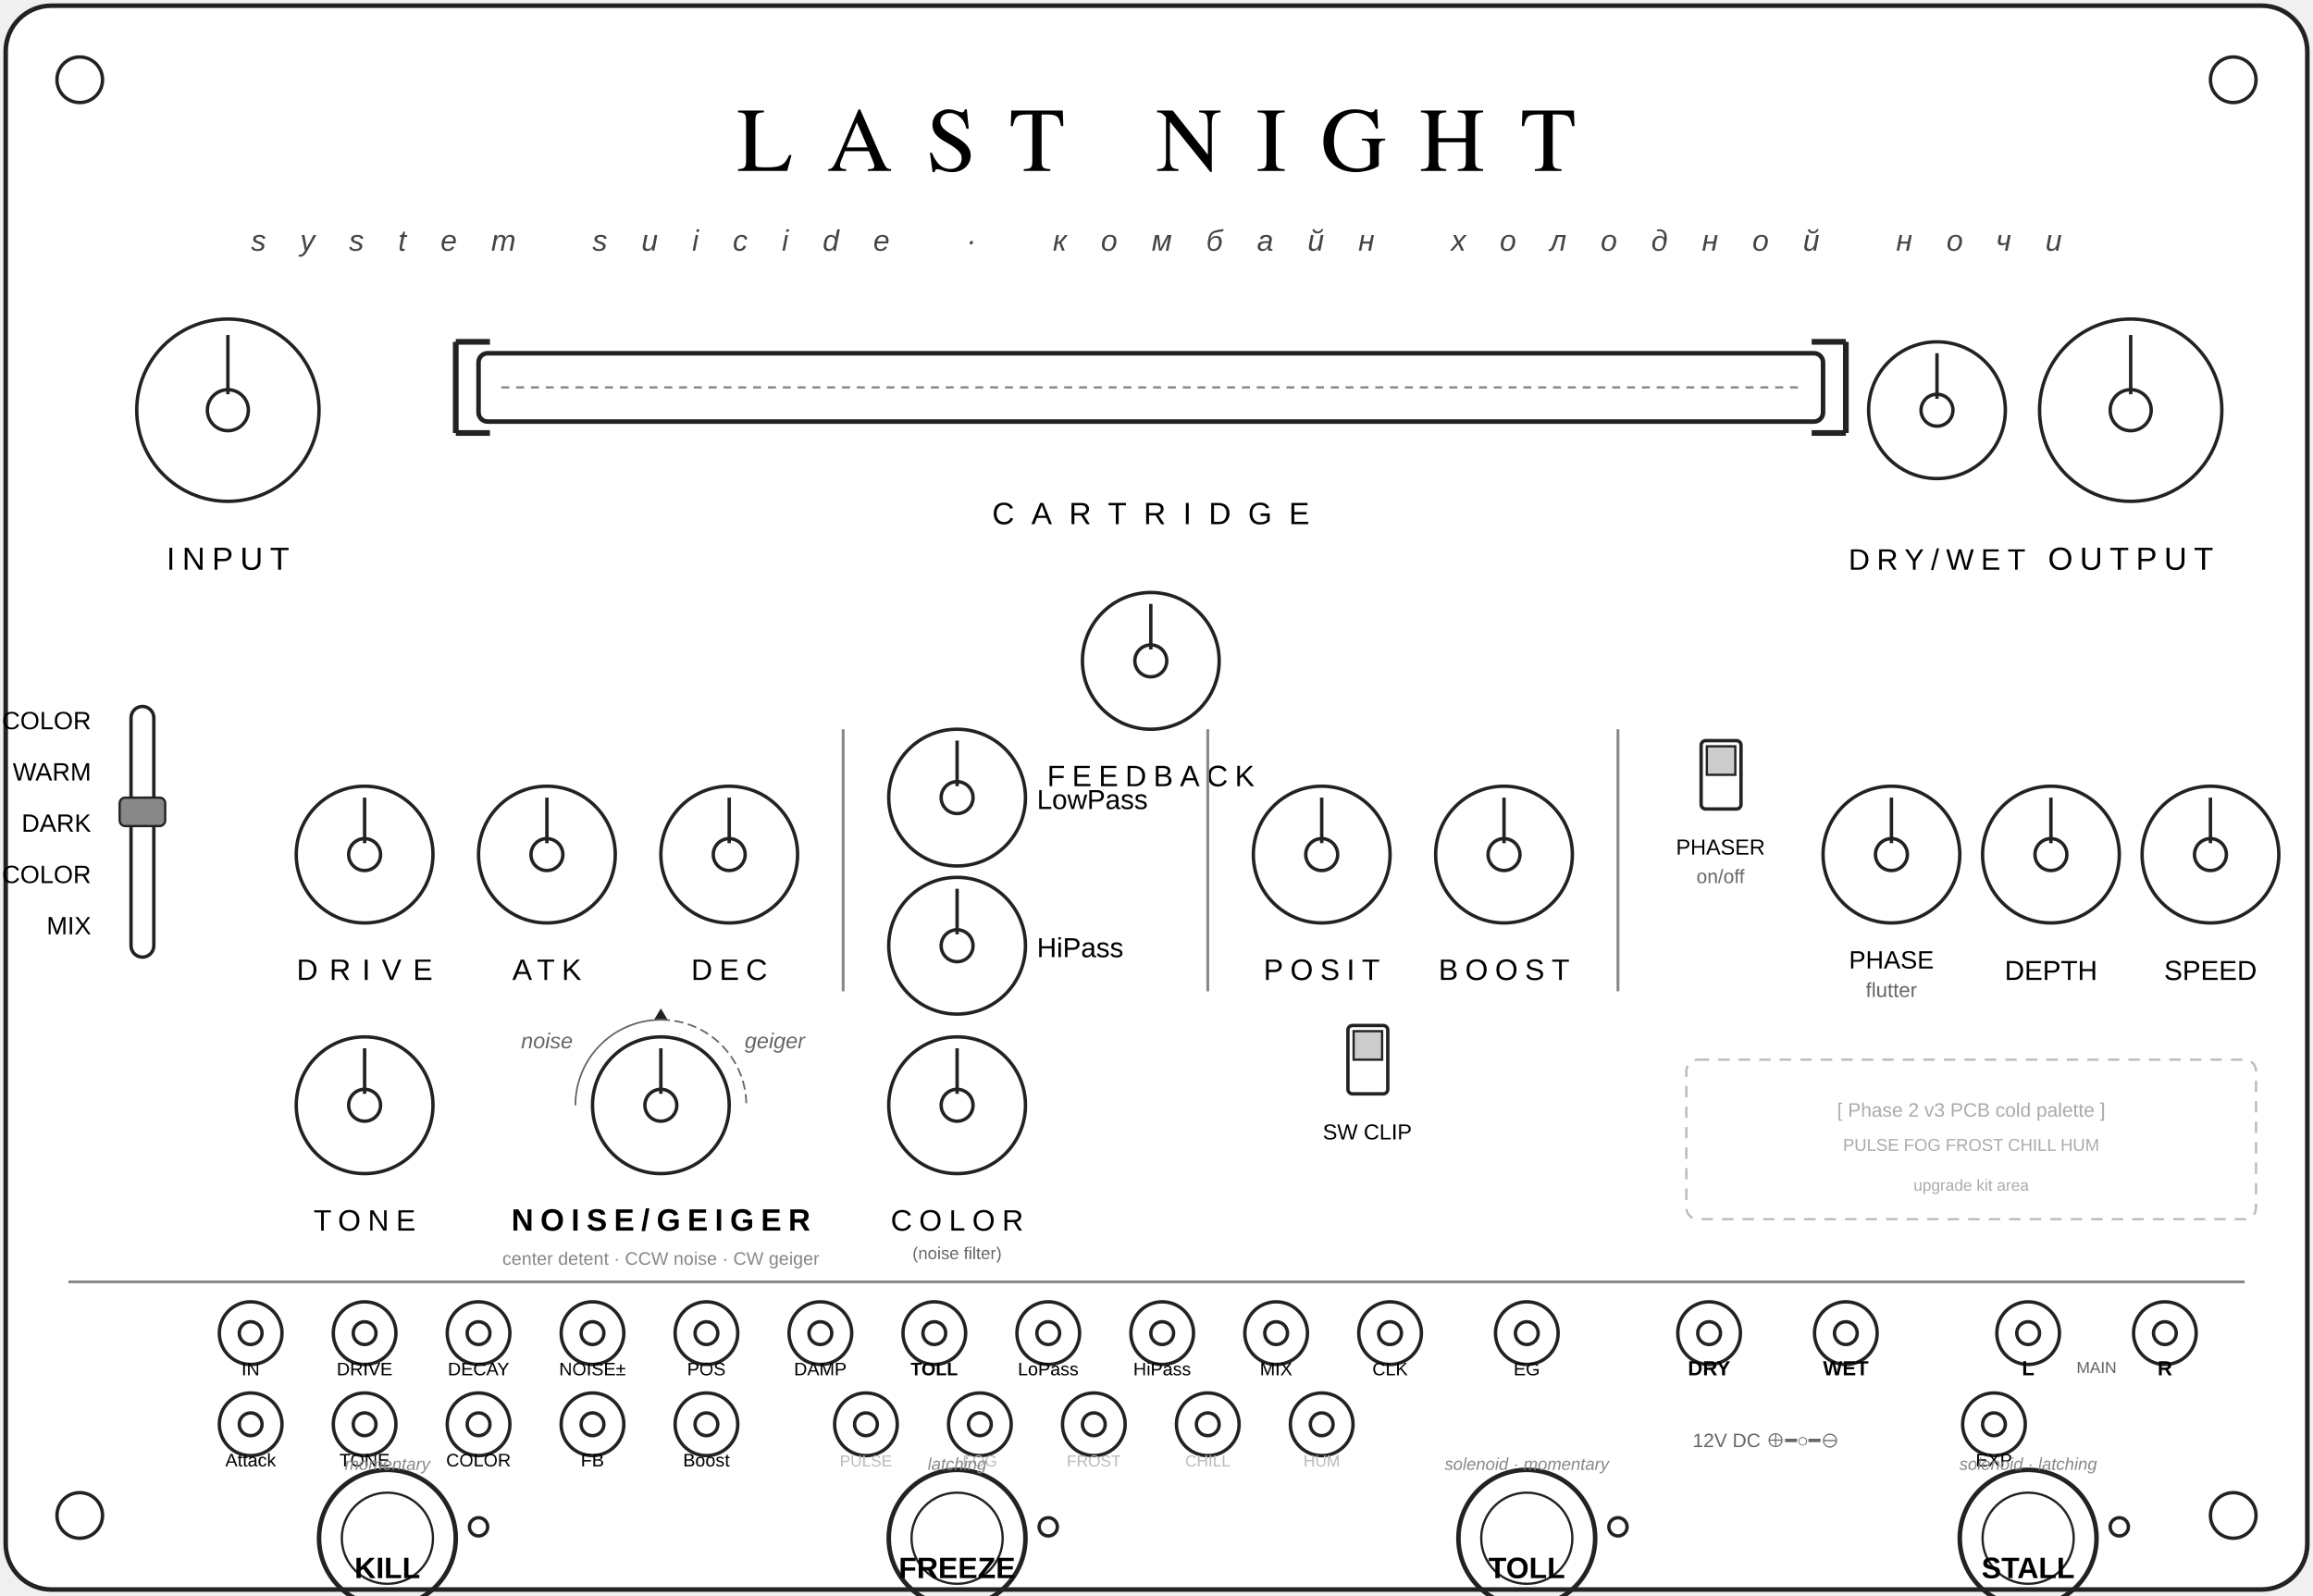
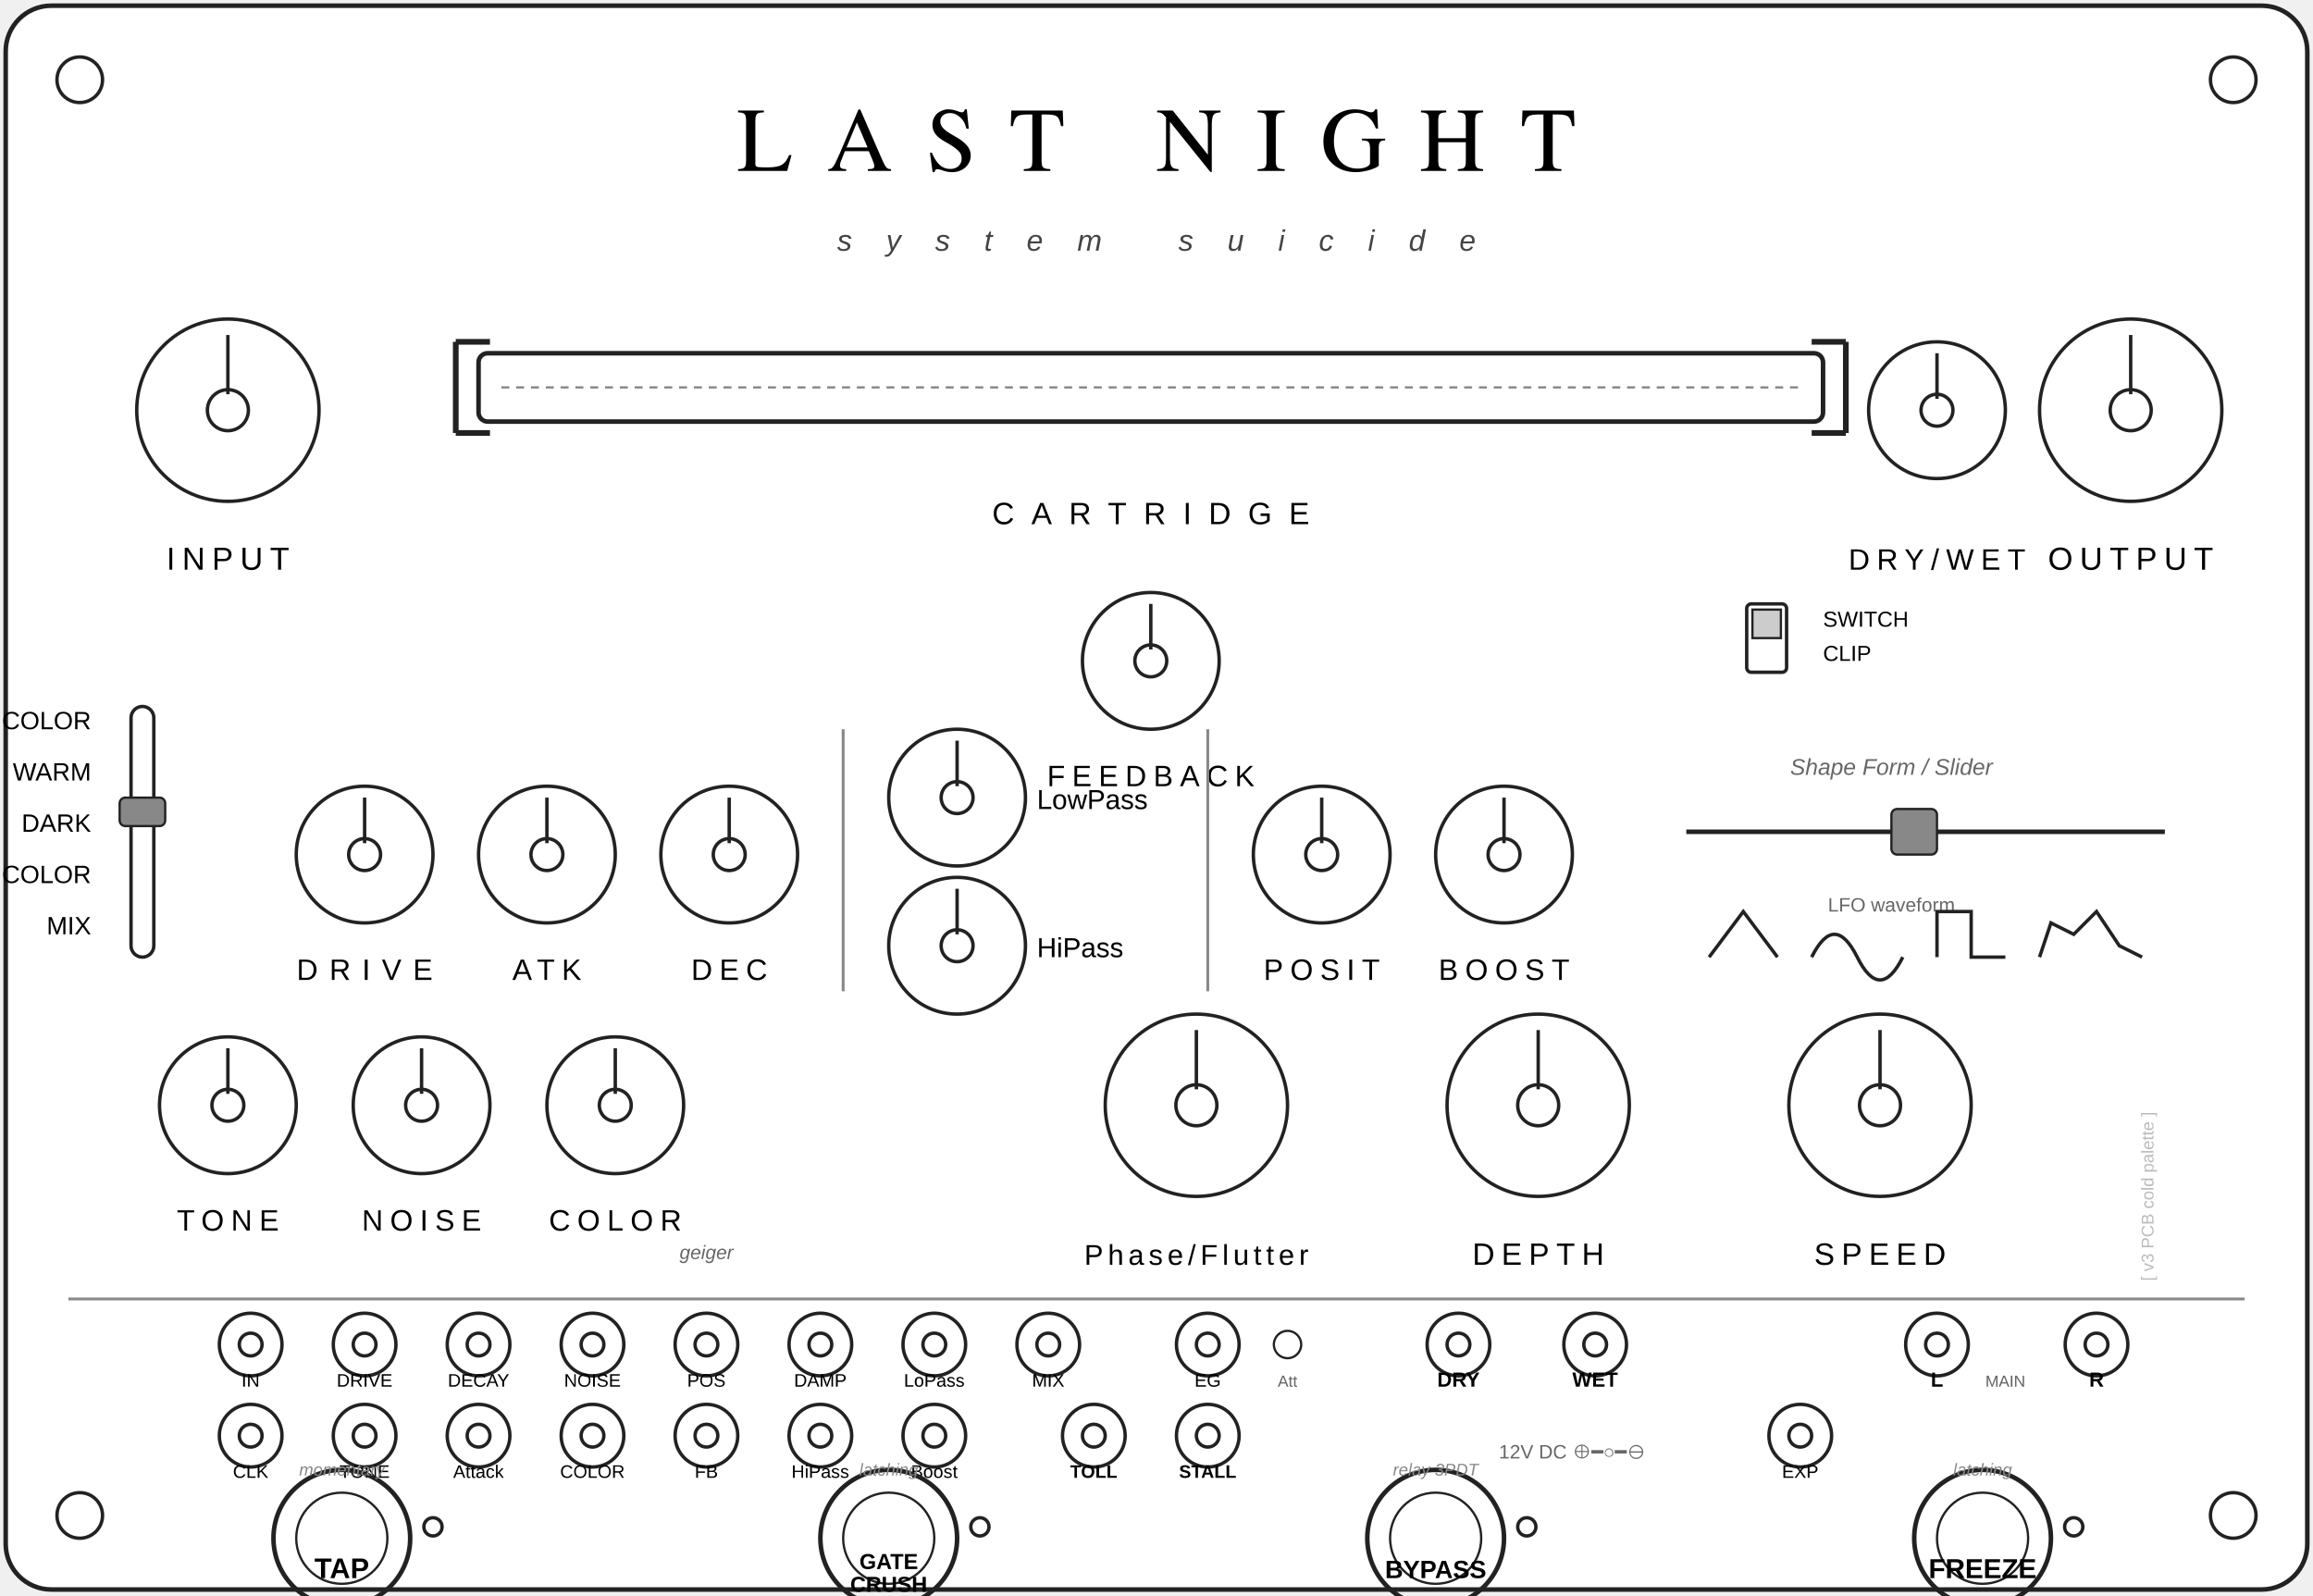
<svg xmlns="http://www.w3.org/2000/svg" xmlns:ns1="http://sodipodi.sourceforge.net/DTD/sodipodi-0.0.dtd" width="203mm" height="140mm" viewBox="0 0 203 140" version="1.1" id="svg-last-night" ns1:docname="last_night_pedal_panel.svg">
  <ns1:namedview id="namedview-main" pagecolor="#ffffff" bordercolor="#999999" borderopacity="1" showgrid="true">
    </ns1:namedview>
  <defs id="defs-main">
    <symbol id="knob-large" overflow="visible">
      <circle cx="0" cy="0" r="8" fill="none" stroke="#222222" stroke-width="0.3" />
      <circle cx="0" cy="0" r="1.8" fill="none" stroke="#222222" stroke-width="0.3" />
      <line x1="0" y1="-1.4" x2="0" y2="-6.6" stroke="#222222" stroke-width="0.3" />
    </symbol>
    <symbol id="knob" overflow="visible">
      <circle cx="0" cy="0" r="6" fill="none" stroke="#222222" stroke-width="0.3" />
      <circle cx="0" cy="0" r="1.4" fill="none" stroke="#222222" stroke-width="0.3" />
      <line x1="0" y1="-1.0" x2="0" y2="-5.0" stroke="#222222" stroke-width="0.3" />
-     </symbol>
-     <symbol id="knob-bipolar" overflow="visible">
-       <circle cx="0" cy="0" r="6" fill="none" stroke="#222222" stroke-width="0.3" />
-       <circle cx="0" cy="0" r="1.4" fill="none" stroke="#222222" stroke-width="0.3" />
-       <line x1="0" y1="-1.0" x2="0" y2="-5.0" stroke="#222222" stroke-width="0.3" />
-       <path d="M -0.6,-7.5 L 0,-8.5 L 0.6,-7.5 Z" fill="#222222" stroke="none" />
-       <path d="M -7.5,0 A 7.5,7.5 0 0,1 0,-7.5" fill="none" stroke="#666666" stroke-width="0.15" />
-       <path d="M 0,-7.5 A 7.5,7.5 0 0,1 7.5,0" fill="none" stroke="#666666" stroke-width="0.15" stroke-dasharray="0.8,0.4" />
    </symbol>
    <symbol id="jack" overflow="visible">
      <circle cx="0" cy="0" r="2.75" fill="none" stroke="#222222" stroke-width="0.3" />
      <circle cx="0" cy="0" r="1" fill="none" stroke="#222222" stroke-width="0.3" />
    </symbol>
    <symbol id="footswitch" overflow="visible">
      <circle cx="0" cy="0" r="6" fill="none" stroke="#222222" stroke-width="0.4" />
      <circle cx="0" cy="0" r="4" fill="none" stroke="#222222" stroke-width="0.2" />
    </symbol>
    <symbol id="mounting-hole" overflow="visible">
      <circle cx="0" cy="0" r="2" fill="none" stroke="#222222" stroke-width="0.3" />
    </symbol>
    <symbol id="cartridge-bracket-left" overflow="visible">
      <path d="M 0,-4 L 0,4 M 0,-4 L 3,-4 M 0,4 L 3,4" fill="none" stroke="#222222" stroke-width="0.5" />
    </symbol>
    <symbol id="cartridge-bracket-right" overflow="visible">
      <path d="M 0,-4 L 0,4 M 0,-4 L -3,-4 M 0,4 L -3,4" fill="none" stroke="#222222" stroke-width="0.5" />
    </symbol>
    <symbol id="toggle-switch" overflow="visible">
      <rect x="-1.7" y="-3" width="3.5" height="6" rx="0.4" ry="0.4" fill="none" stroke="#222222" stroke-width="0.3" />
      <rect x="-1.2" y="-2.5" width="2.5" height="2.5" fill="#cccccc" stroke="#222222" stroke-width="0.2" />
    </symbol>
  </defs>
  <g id="layer-outline">
    <rect x="0.5" y="0.5" width="202" height="139" rx="4" ry="4" fill="#ffffff" stroke="#222222" stroke-width="0.4" />
    <use href="#mounting-hole" x="7" y="7" />
    <use href="#mounting-hole" x="196" y="7" />
    <use href="#mounting-hole" x="7" y="133" />
    <use href="#mounting-hole" x="196" y="133" />
  </g>
  <g id="layer-title">
    <text x="101.5" y="15" text-anchor="middle" font-family="Cormorant Garamond, Times, serif" font-size="8" letter-spacing="3" fill="#000000">LAST NIGHT</text>
-     <text x="101.5" y="22" text-anchor="middle" font-family="Helvetica Neue, Arial, sans-serif" font-size="2.6" letter-spacing="3" font-style="italic" fill="#444444">system suicide · комбайн холодной ночи</text>
+     <text x="101.5" y="22" text-anchor="middle" font-family="Helvetica Neue, Arial, sans-serif" font-size="2.6" letter-spacing="3" font-style="italic" fill="#444444">system suicide</text>
  </g>
  <g id="layer-top-row">
    <use href="#knob-large" x="20" y="36" />
    <text x="20" y="50" text-anchor="middle" font-family="Helvetica Neue, Arial, sans-serif" font-size="2.8" letter-spacing="0.6" fill="#000000">INPUT</text>
    <g id="cartridge-slot">
      <use href="#cartridge-bracket-left" x="40" y="34" />
      <rect x="42" y="31" width="118" height="6" rx="0.8" ry="0.8" fill="none" stroke="#222222" stroke-width="0.4" />
      <line x1="44" y1="34" x2="158" y2="34" stroke="#888888" stroke-width="0.2" stroke-dasharray="0.7,0.6" />
      <use href="#cartridge-bracket-right" x="162" y="34" />
      <text x="101" y="46" text-anchor="middle" font-family="Helvetica Neue, Arial, sans-serif" font-size="2.7" letter-spacing="1.5" fill="#000000">CARTRIDGE</text>
    </g>
    <use href="#knob" x="101" y="58" />
    <text x="101" y="69" text-anchor="middle" font-family="Helvetica Neue, Arial, sans-serif" font-size="2.6" letter-spacing="0.6" fill="#000000">FEEDBACK</text>
    <use href="#knob" x="170" y="36" />
    <text x="170" y="50" text-anchor="middle" font-family="Helvetica Neue, Arial, sans-serif" font-size="2.6" letter-spacing="0.6" fill="#000000">DRY/WET</text>
    <use href="#knob-large" x="187" y="36" />
    <text x="187" y="50" text-anchor="middle" font-family="Helvetica Neue, Arial, sans-serif" font-size="2.8" letter-spacing="0.6" fill="#000000">OUTPUT</text>
+     <use href="#toggle-switch" x="155" y="56" />
+     <text x="160" y="55" text-anchor="start" font-family="Helvetica Neue, Arial, sans-serif" font-size="1.9" fill="#000000">SWITCH</text>
+     <text x="160" y="58" text-anchor="start" font-family="Helvetica Neue, Arial, sans-serif" font-size="1.9" fill="#000000">CLIP</text>
  </g>
  <g id="layer-middle-row">
    <g id="color-slider">
      <rect x="11.5" y="62" width="2" height="22" rx="1" ry="1" fill="none" stroke="#222222" stroke-width="0.3" />
      <rect x="10.5" y="70" width="4" height="2.5" rx="0.5" ry="0.5" fill="#888888" stroke="#222222" stroke-width="0.2" />
      <text x="8" y="64" text-anchor="end" font-family="Helvetica Neue, Arial, sans-serif" font-size="2.2" fill="#000000">COLOR</text>
      <text x="8" y="68.5" text-anchor="end" font-family="Helvetica Neue, Arial, sans-serif" font-size="2.2" fill="#000000">WARM</text>
      <text x="8" y="73" text-anchor="end" font-family="Helvetica Neue, Arial, sans-serif" font-size="2.2" fill="#000000">DARK</text>
      <text x="8" y="77.5" text-anchor="end" font-family="Helvetica Neue, Arial, sans-serif" font-size="2.2" fill="#000000">COLOR</text>
      <text x="8" y="82" text-anchor="end" font-family="Helvetica Neue, Arial, sans-serif" font-size="2.2" fill="#000000">MIX</text>
    </g>
    <use href="#knob" x="32" y="75" />
    <text x="32" y="86" text-anchor="middle" font-family="Helvetica Neue, Arial, sans-serif" font-size="2.6" letter-spacing="1" fill="#000000">DRIVE</text>
    <use href="#knob" x="48" y="75" />
    <text x="48" y="86" text-anchor="middle" font-family="Helvetica Neue, Arial, sans-serif" font-size="2.6" letter-spacing="0.6" fill="#000000">ATK</text>
    <use href="#knob" x="64" y="75" />
    <text x="64" y="86" text-anchor="middle" font-family="Helvetica Neue, Arial, sans-serif" font-size="2.6" letter-spacing="0.6" fill="#000000">DEC</text>
    <line x1="74" y1="64" x2="74" y2="87" stroke="#888888" stroke-width="0.25" />
    <use href="#knob" x="84" y="70" />
    <text x="91" y="71" text-anchor="start" font-family="Helvetica Neue, Arial, sans-serif" font-size="2.4" fill="#000000">LowPass</text>
    <use href="#knob" x="84" y="83" />
    <text x="91" y="84" text-anchor="start" font-family="Helvetica Neue, Arial, sans-serif" font-size="2.4" fill="#000000">HiPass</text>
    <line x1="106" y1="64" x2="106" y2="87" stroke="#888888" stroke-width="0.25" />
    <use href="#knob" x="116" y="75" />
    <text x="116" y="86" text-anchor="middle" font-family="Helvetica Neue, Arial, sans-serif" font-size="2.6" letter-spacing="0.6" fill="#000000">POSIT</text>
    <use href="#knob" x="132" y="75" />
    <text x="132" y="86" text-anchor="middle" font-family="Helvetica Neue, Arial, sans-serif" font-size="2.6" letter-spacing="0.6" fill="#000000">BOOST</text>
-     <line x1="142" y1="64" x2="142" y2="87" stroke="#888888" stroke-width="0.25" />
-     <use href="#toggle-switch" x="151" y="68" />
-     <text x="151" y="75" text-anchor="middle" font-family="Helvetica Neue, Arial, sans-serif" font-size="1.9" fill="#000000">PHASER</text>
-     <text x="151" y="77.5" text-anchor="middle" font-family="Helvetica Neue, Arial, sans-serif" font-size="1.7" fill="#666666">on/off</text>
-     <use href="#knob" x="166" y="75" />
-     <text x="166" y="85" text-anchor="middle" font-family="Helvetica Neue, Arial, sans-serif" font-size="2.2" fill="#000000">PHASE</text>
-     <text x="166" y="87.5" text-anchor="middle" font-family="Helvetica Neue, Arial, sans-serif" font-size="1.8" fill="#666666">flutter</text>
-     <use href="#knob" x="180" y="75" />
-     <text x="180" y="86" text-anchor="middle" font-family="Helvetica Neue, Arial, sans-serif" font-size="2.4" fill="#000000">DEPTH</text>
-     <use href="#knob" x="194" y="75" />
-     <text x="194" y="86" text-anchor="middle" font-family="Helvetica Neue, Arial, sans-serif" font-size="2.4" fill="#000000">SPEED</text>
-     <g id="switch-clip">
-       <use href="#toggle-switch" x="120" y="93" />
-       <text x="120" y="100" text-anchor="middle" font-family="Helvetica Neue, Arial, sans-serif" font-size="1.9" fill="#000000">SW CLIP</text>
+     <g id="shape-form-slider">
+       <text x="166" y="68" text-anchor="middle" font-family="Helvetica Neue, Arial, sans-serif" font-size="2.0" font-style="italic" fill="#666666">Shape Form / Slider</text>
+       <line x1="148" y1="73" x2="190" y2="73" stroke="#222222" stroke-width="0.4" />
+       <rect x="166" y="71" width="4" height="4" rx="0.5" ry="0.5" fill="#888888" stroke="#222222" stroke-width="0.2" />
+       <text x="166" y="80" text-anchor="middle" font-family="Helvetica Neue, Arial, sans-serif" font-size="1.7" fill="#666666">LFO waveform</text>
+       <path d="M 150,84 L 153,80 L 156,84" fill="none" stroke="#222222" stroke-width="0.3" />
+       <path d="M 159,84 Q 161,80 163,84 T 167,84" fill="none" stroke="#222222" stroke-width="0.3" />
+       <path d="M 170,84 L 170,80 L 173,80 L 173,84 L 176,84" fill="none" stroke="#222222" stroke-width="0.3" />
+       <path d="M 179,84 L 180,81 L 182,82 L 184,80 L 186,83 L 188,84" fill="none" stroke="#222222" stroke-width="0.3" />
    </g>
  </g>
  <g id="layer-fx-row">
-     <use href="#knob" x="32" y="97" />
-     <text x="32" y="108" text-anchor="middle" font-family="Helvetica Neue, Arial, sans-serif" font-size="2.6" letter-spacing="0.6" fill="#000000">TONE</text>
-     <use href="#knob-bipolar" x="58" y="97" />
-     <text x="48" y="92" text-anchor="middle" font-family="Helvetica Neue, Arial, sans-serif" font-size="1.9" font-style="italic" fill="#666666">noise</text>
-     <text x="68" y="92" text-anchor="middle" font-family="Helvetica Neue, Arial, sans-serif" font-size="1.9" font-style="italic" fill="#666666">geiger</text>
-     <text x="58" y="108" text-anchor="middle" font-family="Helvetica Neue, Arial, sans-serif" font-size="2.7" font-weight="bold" letter-spacing="0.6" fill="#000000">NOISE/GEIGER</text>
-     <text x="58" y="111" text-anchor="middle" font-family="Helvetica Neue, Arial, sans-serif" font-size="1.6" fill="#888888">center detent · CCW noise · CW geiger</text>
-     <use href="#knob" x="84" y="97" />
-     <text x="84" y="108" text-anchor="middle" font-family="Helvetica Neue, Arial, sans-serif" font-size="2.6" letter-spacing="0.6" fill="#000000">COLOR</text>
-     <text x="84" y="110.5" text-anchor="middle" font-family="Helvetica Neue, Arial, sans-serif" font-size="1.5" fill="#666666">(noise filter)</text>
-     <g id="phase2-expansion-area">
-       <rect x="148" y="93" width="50" height="14" rx="1" ry="1" fill="none" stroke="#bbbbbb" stroke-width="0.2" stroke-dasharray="1,0.8" />
-       <text x="173" y="98" text-anchor="middle" font-family="Helvetica Neue, Arial, sans-serif" font-size="1.7" fill="#aaaaaa">[ Phase 2 v3 PCB cold palette ]</text>
-       <text x="173" y="101" text-anchor="middle" font-family="Helvetica Neue, Arial, sans-serif" font-size="1.5" fill="#aaaaaa">PULSE  FOG  FROST  CHILL  HUM</text>
-       <text x="173" y="104.5" text-anchor="middle" font-family="Helvetica Neue, Arial, sans-serif" font-size="1.4" fill="#aaaaaa">upgrade kit area</text>
-     </g>
+     <use href="#knob" x="20" y="97" />
+     <text x="20" y="108" text-anchor="middle" font-family="Helvetica Neue, Arial, sans-serif" font-size="2.6" letter-spacing="0.6" fill="#000000">TONE</text>
+     <use href="#knob" x="37" y="97" />
+     <text x="37" y="108" text-anchor="middle" font-family="Helvetica Neue, Arial, sans-serif" font-size="2.6" letter-spacing="0.6" fill="#000000">NOISE</text>
+     <use href="#knob" x="54" y="97" />
+     <text x="54" y="108" text-anchor="middle" font-family="Helvetica Neue, Arial, sans-serif" font-size="2.6" letter-spacing="0.6" fill="#000000">COLOR</text>
+     <text x="62" y="110.5" text-anchor="middle" font-family="Helvetica Neue, Arial, sans-serif" font-size="1.7" font-style="italic" fill="#666666">geiger</text>
+     <use href="#knob-large" x="105" y="97" />
+     <text x="105" y="111" text-anchor="middle" font-family="Helvetica Neue, Arial, sans-serif" font-size="2.5" letter-spacing="0.4" fill="#000000">Phase/Flutter</text>
+     <use href="#knob-large" x="135" y="97" />
+     <text x="135" y="111" text-anchor="middle" font-family="Helvetica Neue, Arial, sans-serif" font-size="2.7" letter-spacing="0.6" fill="#000000">DEPTH</text>
+     <use href="#knob-large" x="165" y="97" />
+     <text x="165" y="111" text-anchor="middle" font-family="Helvetica Neue, Arial, sans-serif" font-size="2.7" letter-spacing="0.6" fill="#000000">SPEED</text>
+     <text x="189" y="105" text-anchor="middle" font-family="Helvetica Neue, Arial, sans-serif" font-size="1.5" fill="#bbbbbb" transform="rotate(-90 189,105)">[ v3 PCB cold palette ]</text>
  </g>
  <g id="layer-patch-bay">
-     <line x1="6" y1="112.5" x2="197" y2="112.5" stroke="#888888" stroke-width="0.25" />
-     <use href="#jack" x="22" y="117" />
-     <text x="22" y="120.7" text-anchor="middle" font-family="Helvetica Neue, Arial, sans-serif" font-size="1.6" fill="#000000">IN</text>
-     <use href="#jack" x="32" y="117" />
-     <text x="32" y="120.7" text-anchor="middle" font-family="Helvetica Neue, Arial, sans-serif" font-size="1.6" fill="#000000">DRIVE</text>
-     <use href="#jack" x="42" y="117" />
-     <text x="42" y="120.7" text-anchor="middle" font-family="Helvetica Neue, Arial, sans-serif" font-size="1.6" fill="#000000">DECAY</text>
-     <use href="#jack" x="52" y="117" />
-     <text x="52" y="120.7" text-anchor="middle" font-family="Helvetica Neue, Arial, sans-serif" font-size="1.6" fill="#000000">NOISE±</text>
-     <use href="#jack" x="62" y="117" />
-     <text x="62" y="120.7" text-anchor="middle" font-family="Helvetica Neue, Arial, sans-serif" font-size="1.6" fill="#000000">POS</text>
-     <use href="#jack" x="72" y="117" />
-     <text x="72" y="120.7" text-anchor="middle" font-family="Helvetica Neue, Arial, sans-serif" font-size="1.6" fill="#000000">DAMP</text>
-     <use href="#jack" x="82" y="117" />
-     <text x="82" y="120.7" text-anchor="middle" font-family="Helvetica Neue, Arial, sans-serif" font-size="1.6" font-weight="bold" fill="#000000">TOLL</text>
-     <use href="#jack" x="92" y="117" />
-     <text x="92" y="120.7" text-anchor="middle" font-family="Helvetica Neue, Arial, sans-serif" font-size="1.6" fill="#000000">LoPass</text>
-     <use href="#jack" x="102" y="117" />
-     <text x="102" y="120.7" text-anchor="middle" font-family="Helvetica Neue, Arial, sans-serif" font-size="1.6" fill="#000000">HiPass</text>
-     <use href="#jack" x="112" y="117" />
-     <text x="112" y="120.7" text-anchor="middle" font-family="Helvetica Neue, Arial, sans-serif" font-size="1.6" fill="#000000">MIX</text>
-     <use href="#jack" x="122" y="117" />
-     <text x="122" y="120.7" text-anchor="middle" font-family="Helvetica Neue, Arial, sans-serif" font-size="1.6" fill="#000000">CLK</text>
-     <use href="#jack" x="134" y="117" />
-     <text x="134" y="120.7" text-anchor="middle" font-family="Helvetica Neue, Arial, sans-serif" font-size="1.6" fill="#000000">EG</text>
-     <use href="#jack" x="150" y="117" />
-     <text x="150" y="120.7" text-anchor="middle" font-family="Helvetica Neue, Arial, sans-serif" font-size="1.8" font-weight="bold" fill="#000000">DRY</text>
-     <use href="#jack" x="162" y="117" />
-     <text x="162" y="120.7" text-anchor="middle" font-family="Helvetica Neue, Arial, sans-serif" font-size="1.8" font-weight="bold" fill="#000000">WET</text>
-     <use href="#jack" x="178" y="117" />
-     <text x="178" y="120.7" text-anchor="middle" font-family="Helvetica Neue, Arial, sans-serif" font-size="1.8" font-weight="bold" fill="#000000">L</text>
-     <text x="184" y="120.5" text-anchor="middle" font-family="Helvetica Neue, Arial, sans-serif" font-size="1.4" fill="#666666">MAIN</text>
-     <use href="#jack" x="190" y="117" />
-     <text x="190" y="120.7" text-anchor="middle" font-family="Helvetica Neue, Arial, sans-serif" font-size="1.8" font-weight="bold" fill="#000000">R</text>
-     <use href="#jack" x="22" y="125" />
-     <text x="22" y="128.7" text-anchor="middle" font-family="Helvetica Neue, Arial, sans-serif" font-size="1.6" fill="#000000">Attack</text>
-     <use href="#jack" x="32" y="125" />
-     <text x="32" y="128.7" text-anchor="middle" font-family="Helvetica Neue, Arial, sans-serif" font-size="1.6" fill="#000000">TONE</text>
-     <use href="#jack" x="42" y="125" />
-     <text x="42" y="128.7" text-anchor="middle" font-family="Helvetica Neue, Arial, sans-serif" font-size="1.6" fill="#000000">COLOR</text>
-     <use href="#jack" x="52" y="125" />
-     <text x="52" y="128.7" text-anchor="middle" font-family="Helvetica Neue, Arial, sans-serif" font-size="1.6" fill="#000000">FB</text>
-     <use href="#jack" x="62" y="125" />
-     <text x="62" y="128.7" text-anchor="middle" font-family="Helvetica Neue, Arial, sans-serif" font-size="1.6" fill="#000000">Boost</text>
-     <use href="#jack" x="76" y="125" />
-     <text x="76" y="128.7" text-anchor="middle" font-family="Helvetica Neue, Arial, sans-serif" font-size="1.4" fill="#bbbbbb">PULSE</text>
-     <use href="#jack" x="86" y="125" />
-     <text x="86" y="128.7" text-anchor="middle" font-family="Helvetica Neue, Arial, sans-serif" font-size="1.4" fill="#bbbbbb">FOG</text>
-     <use href="#jack" x="96" y="125" />
-     <text x="96" y="128.7" text-anchor="middle" font-family="Helvetica Neue, Arial, sans-serif" font-size="1.4" fill="#bbbbbb">FROST</text>
-     <use href="#jack" x="106" y="125" />
-     <text x="106" y="128.7" text-anchor="middle" font-family="Helvetica Neue, Arial, sans-serif" font-size="1.4" fill="#bbbbbb">CHILL</text>
-     <use href="#jack" x="116" y="125" />
-     <text x="116" y="128.7" text-anchor="middle" font-family="Helvetica Neue, Arial, sans-serif" font-size="1.4" fill="#bbbbbb">HUM</text>
-     <text x="155" y="127" text-anchor="middle" font-family="Helvetica Neue, Arial, sans-serif" font-size="1.7" fill="#666666">12V DC ⊕━○━⊖</text>
-     <use href="#jack" x="175" y="125" />
-     <text x="175" y="128.7" text-anchor="middle" font-family="Helvetica Neue, Arial, sans-serif" font-size="1.6" fill="#000000">EXP</text>
+     <line x1="6" y1="114" x2="197" y2="114" stroke="#888888" stroke-width="0.25" />
+     <use href="#jack" x="22" y="118" />
+     <text x="22" y="121.7" text-anchor="middle" font-family="Helvetica Neue, Arial, sans-serif" font-size="1.6" fill="#000000">IN</text>
+     <use href="#jack" x="32" y="118" />
+     <text x="32" y="121.7" text-anchor="middle" font-family="Helvetica Neue, Arial, sans-serif" font-size="1.6" fill="#000000">DRIVE</text>
+     <use href="#jack" x="42" y="118" />
+     <text x="42" y="121.7" text-anchor="middle" font-family="Helvetica Neue, Arial, sans-serif" font-size="1.6" fill="#000000">DECAY</text>
+     <use href="#jack" x="52" y="118" />
+     <text x="52" y="121.7" text-anchor="middle" font-family="Helvetica Neue, Arial, sans-serif" font-size="1.6" fill="#000000">NOISE</text>
+     <use href="#jack" x="62" y="118" />
+     <text x="62" y="121.7" text-anchor="middle" font-family="Helvetica Neue, Arial, sans-serif" font-size="1.6" fill="#000000">POS</text>
+     <use href="#jack" x="72" y="118" />
+     <text x="72" y="121.7" text-anchor="middle" font-family="Helvetica Neue, Arial, sans-serif" font-size="1.6" fill="#000000">DAMP</text>
+     <use href="#jack" x="82" y="118" />
+     <text x="82" y="121.7" text-anchor="middle" font-family="Helvetica Neue, Arial, sans-serif" font-size="1.6" fill="#000000">LoPass</text>
+     <use href="#jack" x="92" y="118" />
+     <text x="92" y="121.7" text-anchor="middle" font-family="Helvetica Neue, Arial, sans-serif" font-size="1.6" fill="#000000">MIX</text>
+     <use href="#jack" x="106" y="118" />
+     <text x="106" y="121.7" text-anchor="middle" font-family="Helvetica Neue, Arial, sans-serif" font-size="1.6" fill="#000000">EG</text>
+     <circle cx="113" cy="118" r="1.2" fill="none" stroke="#222222" stroke-width="0.2" />
+     <text x="113" y="121.7" text-anchor="middle" font-family="Helvetica Neue, Arial, sans-serif" font-size="1.4" fill="#666666">Att</text>
+     <use href="#jack" x="128" y="118" />
+     <text x="128" y="121.7" text-anchor="middle" font-family="Helvetica Neue, Arial, sans-serif" font-size="1.8" font-weight="bold" fill="#000000">DRY</text>
+     <use href="#jack" x="140" y="118" />
+     <text x="140" y="121.7" text-anchor="middle" font-family="Helvetica Neue, Arial, sans-serif" font-size="1.8" font-weight="bold" fill="#000000">WET</text>
+     <use href="#jack" x="170" y="118" />
+     <text x="170" y="121.7" text-anchor="middle" font-family="Helvetica Neue, Arial, sans-serif" font-size="1.8" font-weight="bold" fill="#000000">L</text>
+     <text x="176" y="121.7" text-anchor="middle" font-family="Helvetica Neue, Arial, sans-serif" font-size="1.4" fill="#666666">MAIN</text>
+     <use href="#jack" x="184" y="118" />
+     <text x="184" y="121.7" text-anchor="middle" font-family="Helvetica Neue, Arial, sans-serif" font-size="1.8" font-weight="bold" fill="#000000">R</text>
+     <use href="#jack" x="22" y="126" />
+     <text x="22" y="129.7" text-anchor="middle" font-family="Helvetica Neue, Arial, sans-serif" font-size="1.6" fill="#000000">CLK</text>
+     <use href="#jack" x="32" y="126" />
+     <text x="32" y="129.7" text-anchor="middle" font-family="Helvetica Neue, Arial, sans-serif" font-size="1.6" fill="#000000">TONE</text>
+     <use href="#jack" x="42" y="126" />
+     <text x="42" y="129.7" text-anchor="middle" font-family="Helvetica Neue, Arial, sans-serif" font-size="1.6" fill="#000000">Attack</text>
+     <use href="#jack" x="52" y="126" />
+     <text x="52" y="129.7" text-anchor="middle" font-family="Helvetica Neue, Arial, sans-serif" font-size="1.6" fill="#000000">COLOR</text>
+     <use href="#jack" x="62" y="126" />
+     <text x="62" y="129.7" text-anchor="middle" font-family="Helvetica Neue, Arial, sans-serif" font-size="1.6" fill="#000000">FB</text>
+     <use href="#jack" x="72" y="126" />
+     <text x="72" y="129.7" text-anchor="middle" font-family="Helvetica Neue, Arial, sans-serif" font-size="1.6" fill="#000000">HiPass</text>
+     <use href="#jack" x="82" y="126" />
+     <text x="82" y="129.7" text-anchor="middle" font-family="Helvetica Neue, Arial, sans-serif" font-size="1.6" fill="#000000">Boost</text>
+     <use href="#jack" x="96" y="126" />
+     <text x="96" y="129.7" text-anchor="middle" font-family="Helvetica Neue, Arial, sans-serif" font-size="1.6" font-weight="bold" fill="#000000">TOLL</text>
+     <use href="#jack" x="106" y="126" />
+     <text x="106" y="129.7" text-anchor="middle" font-family="Helvetica Neue, Arial, sans-serif" font-size="1.6" font-weight="bold" fill="#000000">STALL</text>
+     <text x="138" y="128" text-anchor="middle" font-family="Helvetica Neue, Arial, sans-serif" font-size="1.7" fill="#666666">12V DC ⊕━○━⊖</text>
+     <use href="#jack" x="158" y="126" />
+     <text x="158" y="129.7" text-anchor="middle" font-family="Helvetica Neue, Arial, sans-serif" font-size="1.6" fill="#000000">EXP</text>
  </g>
  <g id="layer-footswitches">
-     <use href="#footswitch" x="34" y="135" />
-     <text x="34" y="138.5" text-anchor="middle" font-family="Helvetica Neue, Arial, sans-serif" font-size="2.6" font-weight="bold" fill="#000000">KILL</text>
-     <text x="34" y="129" text-anchor="middle" font-family="Helvetica Neue, Arial, sans-serif" font-size="1.5" font-style="italic" fill="#888888">momentary</text>
-     <use href="#footswitch" x="84" y="135" />
-     <text x="84" y="138.5" text-anchor="middle" font-family="Helvetica Neue, Arial, sans-serif" font-size="2.6" font-weight="bold" fill="#000000">FREEZE</text>
-     <text x="84" y="129" text-anchor="middle" font-family="Helvetica Neue, Arial, sans-serif" font-size="1.5" font-style="italic" fill="#888888">latching</text>
-     <use href="#footswitch" x="134" y="135" />
-     <text x="134" y="138.5" text-anchor="middle" font-family="Helvetica Neue, Arial, sans-serif" font-size="2.6" font-weight="bold" fill="#000000">TOLL</text>
-     <text x="134" y="129" text-anchor="middle" font-family="Helvetica Neue, Arial, sans-serif" font-size="1.5" font-style="italic" fill="#888888">solenoid · momentary</text>
-     <use href="#footswitch" x="178" y="135" />
-     <text x="178" y="138.5" text-anchor="middle" font-family="Helvetica Neue, Arial, sans-serif" font-size="2.6" font-weight="bold" fill="#000000">STALL</text>
-     <text x="178" y="129" text-anchor="middle" font-family="Helvetica Neue, Arial, sans-serif" font-size="1.5" font-style="italic" fill="#888888">solenoid · latching</text>
-     <circle cx="42" cy="134" r="0.8" fill="none" stroke="#222222" stroke-width="0.3" />
-     <circle cx="92" cy="134" r="0.8" fill="none" stroke="#222222" stroke-width="0.3" />
-     <circle cx="142" cy="134" r="0.8" fill="none" stroke="#222222" stroke-width="0.3" />
-     <circle cx="186" cy="134" r="0.8" fill="none" stroke="#222222" stroke-width="0.3" />
+     <use href="#footswitch" x="30" y="135" />
+     <text x="30" y="138.5" text-anchor="middle" font-family="Helvetica Neue, Arial, sans-serif" font-size="2.5" font-weight="bold" fill="#000000">TAP</text>
+     <text x="30" y="129.5" text-anchor="middle" font-family="Helvetica Neue, Arial, sans-serif" font-size="1.5" font-style="italic" fill="#888888">momentary</text>
+     <use href="#footswitch" x="78" y="135" />
+     <text x="78" y="137.7" text-anchor="middle" font-family="Helvetica Neue, Arial, sans-serif" font-size="1.9" font-weight="bold" fill="#000000">GATE</text>
+     <text x="78" y="139.7" text-anchor="middle" font-family="Helvetica Neue, Arial, sans-serif" font-size="1.9" font-weight="bold" fill="#000000">CRUSH</text>
+     <text x="78" y="129.5" text-anchor="middle" font-family="Helvetica Neue, Arial, sans-serif" font-size="1.5" font-style="italic" fill="#888888">latching</text>
+     <use href="#footswitch" x="126" y="135" />
+     <text x="126" y="138.5" text-anchor="middle" font-family="Helvetica Neue, Arial, sans-serif" font-size="2.2" font-weight="bold" fill="#000000">BYPASS</text>
+     <text x="126" y="129.5" text-anchor="middle" font-family="Helvetica Neue, Arial, sans-serif" font-size="1.5" font-style="italic" fill="#888888">relay 3PDT</text>
+     <use href="#footswitch" x="174" y="135" />
+     <text x="174" y="138.5" text-anchor="middle" font-family="Helvetica Neue, Arial, sans-serif" font-size="2.4" font-weight="bold" fill="#000000">FREEZE</text>
+     <text x="174" y="129.5" text-anchor="middle" font-family="Helvetica Neue, Arial, sans-serif" font-size="1.5" font-style="italic" fill="#888888">latching</text>
+     <circle cx="38" cy="134" r="0.8" fill="none" stroke="#222222" stroke-width="0.3" />
+     <circle cx="86" cy="134" r="0.8" fill="none" stroke="#222222" stroke-width="0.3" />
+     <circle cx="134" cy="134" r="0.8" fill="none" stroke="#222222" stroke-width="0.3" />
+     <circle cx="182" cy="134" r="0.8" fill="none" stroke="#222222" stroke-width="0.3" />
  </g>
  <g id="layer-metadata" style="display:none">
-     <text x="2" y="2" font-family="monospace" font-size="1" fill="#888888">LAST NIGHT pedal panel v4.0 — 203×140mm (big-box, Strymon BigSky / Eventide H9 Max class)</text>
-     <text x="2" y="3.5" font-family="monospace" font-size="1" fill="#888888">Consolidated base — Decision 08. Bipolar NOISE/GEIGER + 4 footswitches KILL/FREEZE/TOLL/STALL.</text>
-     <text x="2" y="5" font-family="monospace" font-size="1" fill="#888888">Phase 1: ядро (этот layout). Phase 2 v3 PCB: add 5 cold palette knobs (PULSE/FOG/FROST/CHILL/HUM).</text>
+     <text x="2" y="2" font-family="monospace" font-size="1" fill="#888888">LAST NIGHT pedal panel v5.0 hybrid — 203×140mm (big-box, Strymon BigSky / Eventide H9 Max class)</text>
+     <text x="2" y="3.5" font-family="monospace" font-size="1" fill="#888888">Hybrid lock — Decision 09. Mockup canon: TAP/CRUSH/BYPASS/FREEZE footswitches, NOISE+COLOR(geiger) 2 knobs, Phase row, Shape Form slider.</text>
+     <text x="2" y="5" font-family="monospace" font-size="1" fill="#888888">TOLL/STALL — CV-only triggers (Row B patch bay), solenoid double-function preserved electrically.</text>
  </g>
</svg>
